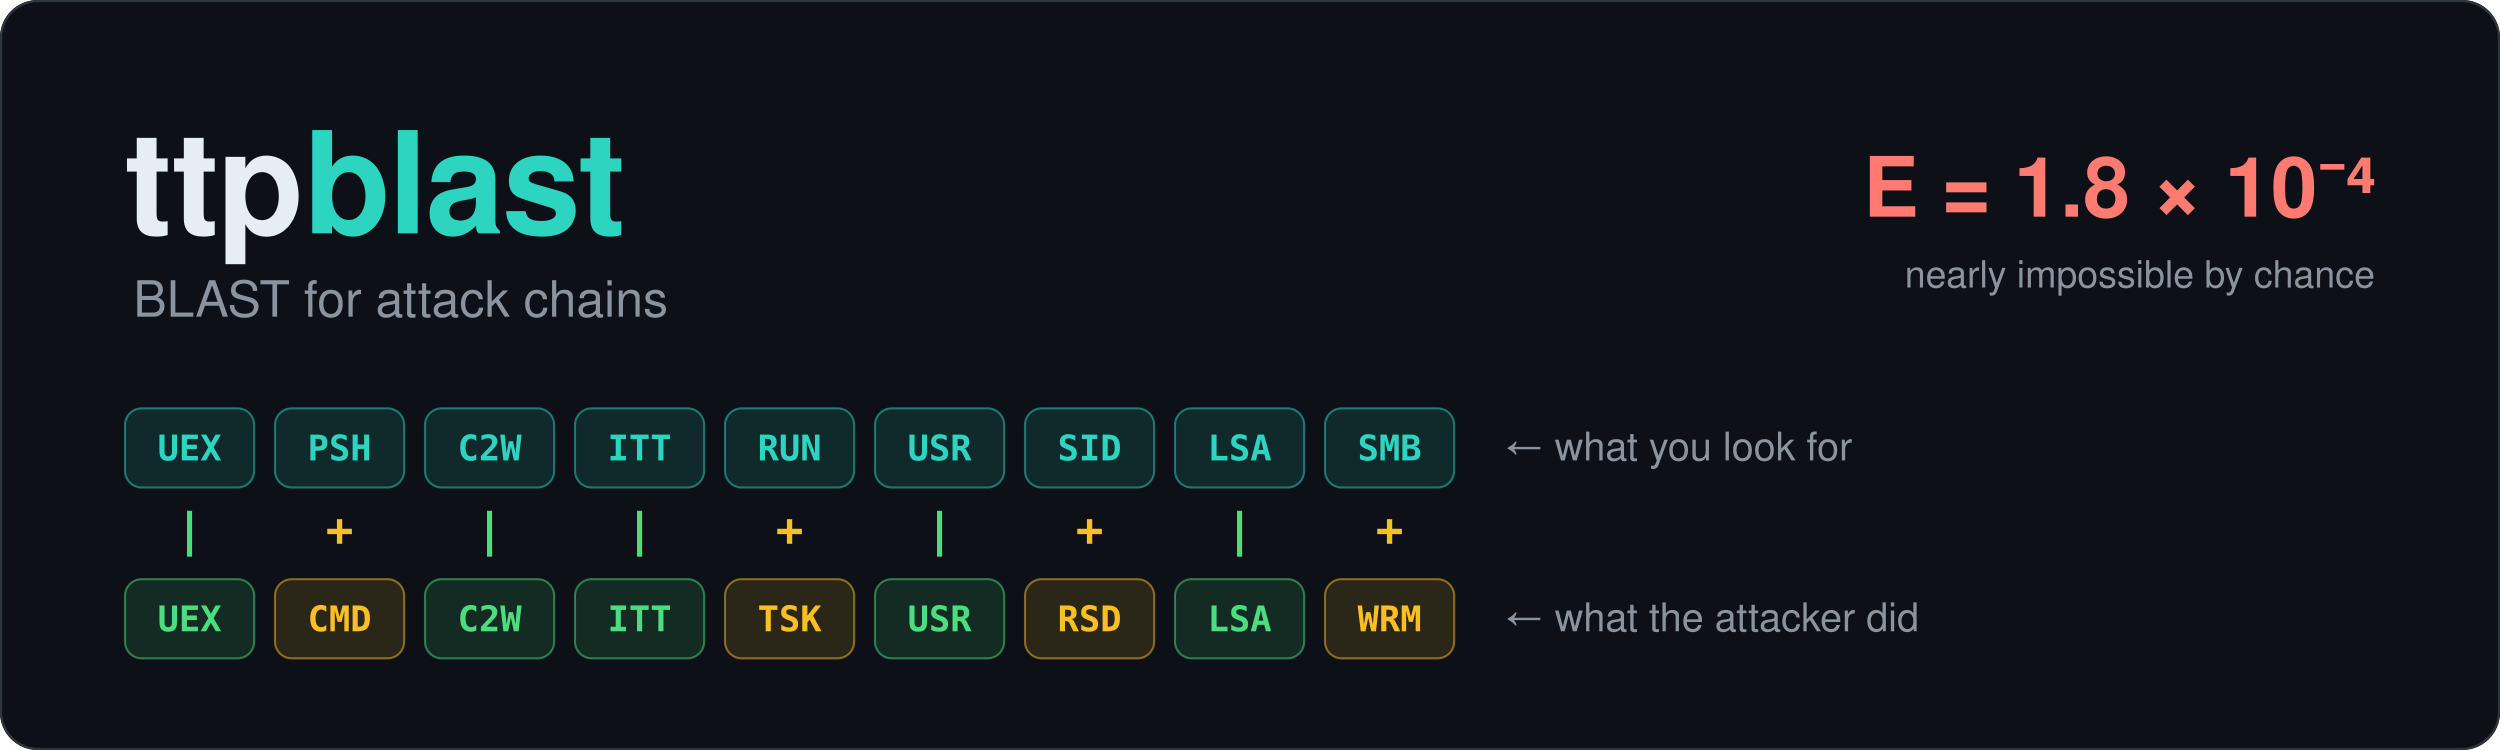
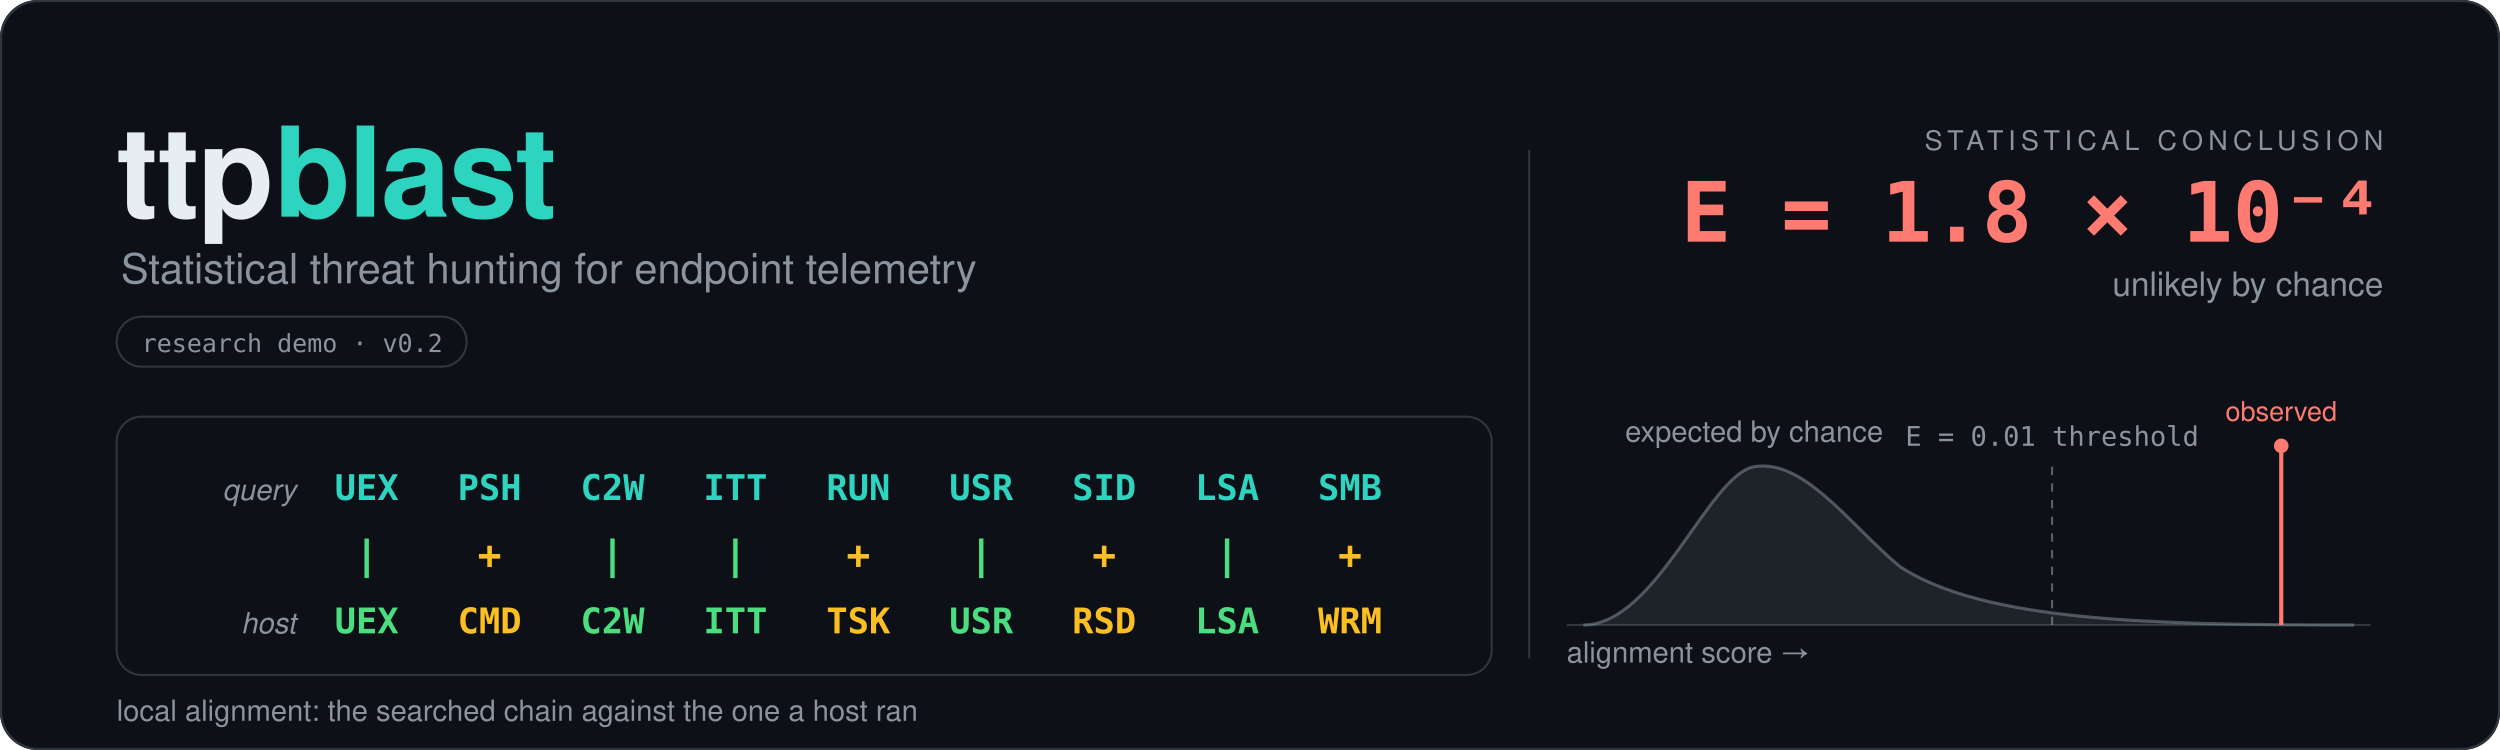
- <svg xmlns="http://www.w3.org/2000/svg" width="1200" height="360" viewBox="0 0 1200 360" role="img" aria-label="ttpblast: an attack chain aligned with the variant the attacker ran, E = 1.8 × 10⁻⁴">
+ <svg xmlns="http://www.w3.org/2000/svg" width="1200" height="360" viewBox="0 0 1200 360" role="img" aria-labelledby="ttl desc">
  <rect width="1200" height="360" rx="18" fill="#0d1117" />
  <rect x="0.5" y="0.5" width="1199" height="359" rx="18" fill="none" stroke="#30363d" />
-   <text x="60" y="112" font-family="'Segoe UI',-apple-system,BlinkMacSystemFont,Helvetica,Arial,sans-serif" font-size="68" font-weight="700" fill="#e6edf3" letter-spacing="-1">ttp<tspan fill="#2dd4bf">blast</tspan>
+   <text x="56" y="104" font-family="'Segoe UI',-apple-system,BlinkMacSystemFont,Helvetica,Arial,sans-serif" font-size="60" font-weight="700" letter-spacing="-1" fill="#e6edf3">ttp<tspan fill="#2dd4bf">blast</tspan>
  </text>
-   <text x="64" y="152" font-family="'Segoe UI',-apple-system,BlinkMacSystemFont,Helvetica,Arial,sans-serif" font-size="24" fill="#8b949e">BLAST for attack chains</text>
-   <text x="1140" y="104" text-anchor="end" font-family="'Segoe UI',-apple-system,BlinkMacSystemFont,Helvetica,Arial,sans-serif" font-size="40" font-weight="700" fill="#ff7b72">E = 1.8 × 10⁻⁴</text>
-   <text x="1140" y="138" text-anchor="end" font-family="'Segoe UI',-apple-system,BlinkMacSystemFont,Helvetica,Arial,sans-serif" font-size="18" fill="#8b949e">nearly impossible by chance</text>
-   <rect x="60" y="196" width="62" height="38" rx="8" fill="rgba(45,212,191,0.13)" stroke="rgba(45,212,191,0.5)" />
-   <text x="91" y="221" text-anchor="middle" fill="#2dd4bf" font-family="'Cascadia Mono','SF Mono',Menlo,Consolas,'DejaVu Sans Mono',monospace" font-size="17" font-weight="600">UEX</text>
-   <text x="91" y="262" text-anchor="middle" fill="#4ade80" font-family="'Cascadia Mono','SF Mono',Menlo,Consolas,'DejaVu Sans Mono',monospace" font-size="22" font-weight="700">|</text>
-   <rect x="60" y="278" width="62" height="38" rx="8" fill="rgba(74,222,128,0.13)" stroke="rgba(74,222,128,0.5)" />
-   <text x="91" y="303" text-anchor="middle" fill="#4ade80" font-family="'Cascadia Mono','SF Mono',Menlo,Consolas,'DejaVu Sans Mono',monospace" font-size="17" font-weight="600">UEX</text>
-   <rect x="132" y="196" width="62" height="38" rx="8" fill="rgba(45,212,191,0.13)" stroke="rgba(45,212,191,0.5)" />
-   <text x="163" y="221" text-anchor="middle" fill="#2dd4bf" font-family="'Cascadia Mono','SF Mono',Menlo,Consolas,'DejaVu Sans Mono',monospace" font-size="17" font-weight="600">PSH</text>
-   <text x="163" y="262" text-anchor="middle" fill="#fbbf24" font-family="'Cascadia Mono','SF Mono',Menlo,Consolas,'DejaVu Sans Mono',monospace" font-size="22" font-weight="700">+</text>
-   <rect x="132" y="278" width="62" height="38" rx="8" fill="rgba(251,191,36,0.13)" stroke="rgba(251,191,36,0.5)" />
-   <text x="163" y="303" text-anchor="middle" fill="#fbbf24" font-family="'Cascadia Mono','SF Mono',Menlo,Consolas,'DejaVu Sans Mono',monospace" font-size="17" font-weight="600">CMD</text>
-   <rect x="204" y="196" width="62" height="38" rx="8" fill="rgba(45,212,191,0.13)" stroke="rgba(45,212,191,0.5)" />
-   <text x="235" y="221" text-anchor="middle" fill="#2dd4bf" font-family="'Cascadia Mono','SF Mono',Menlo,Consolas,'DejaVu Sans Mono',monospace" font-size="17" font-weight="600">C2W</text>
-   <text x="235" y="262" text-anchor="middle" fill="#4ade80" font-family="'Cascadia Mono','SF Mono',Menlo,Consolas,'DejaVu Sans Mono',monospace" font-size="22" font-weight="700">|</text>
-   <rect x="204" y="278" width="62" height="38" rx="8" fill="rgba(74,222,128,0.13)" stroke="rgba(74,222,128,0.5)" />
-   <text x="235" y="303" text-anchor="middle" fill="#4ade80" font-family="'Cascadia Mono','SF Mono',Menlo,Consolas,'DejaVu Sans Mono',monospace" font-size="17" font-weight="600">C2W</text>
-   <rect x="276" y="196" width="62" height="38" rx="8" fill="rgba(45,212,191,0.13)" stroke="rgba(45,212,191,0.5)" />
-   <text x="307" y="221" text-anchor="middle" fill="#2dd4bf" font-family="'Cascadia Mono','SF Mono',Menlo,Consolas,'DejaVu Sans Mono',monospace" font-size="17" font-weight="600">ITT</text>
-   <text x="307" y="262" text-anchor="middle" fill="#4ade80" font-family="'Cascadia Mono','SF Mono',Menlo,Consolas,'DejaVu Sans Mono',monospace" font-size="22" font-weight="700">|</text>
-   <rect x="276" y="278" width="62" height="38" rx="8" fill="rgba(74,222,128,0.13)" stroke="rgba(74,222,128,0.5)" />
-   <text x="307" y="303" text-anchor="middle" fill="#4ade80" font-family="'Cascadia Mono','SF Mono',Menlo,Consolas,'DejaVu Sans Mono',monospace" font-size="17" font-weight="600">ITT</text>
-   <rect x="348" y="196" width="62" height="38" rx="8" fill="rgba(45,212,191,0.13)" stroke="rgba(45,212,191,0.5)" />
-   <text x="379" y="221" text-anchor="middle" fill="#2dd4bf" font-family="'Cascadia Mono','SF Mono',Menlo,Consolas,'DejaVu Sans Mono',monospace" font-size="17" font-weight="600">RUN</text>
-   <text x="379" y="262" text-anchor="middle" fill="#fbbf24" font-family="'Cascadia Mono','SF Mono',Menlo,Consolas,'DejaVu Sans Mono',monospace" font-size="22" font-weight="700">+</text>
-   <rect x="348" y="278" width="62" height="38" rx="8" fill="rgba(251,191,36,0.13)" stroke="rgba(251,191,36,0.5)" />
-   <text x="379" y="303" text-anchor="middle" fill="#fbbf24" font-family="'Cascadia Mono','SF Mono',Menlo,Consolas,'DejaVu Sans Mono',monospace" font-size="17" font-weight="600">TSK</text>
-   <rect x="420" y="196" width="62" height="38" rx="8" fill="rgba(45,212,191,0.13)" stroke="rgba(45,212,191,0.5)" />
-   <text x="451" y="221" text-anchor="middle" fill="#2dd4bf" font-family="'Cascadia Mono','SF Mono',Menlo,Consolas,'DejaVu Sans Mono',monospace" font-size="17" font-weight="600">USR</text>
-   <text x="451" y="262" text-anchor="middle" fill="#4ade80" font-family="'Cascadia Mono','SF Mono',Menlo,Consolas,'DejaVu Sans Mono',monospace" font-size="22" font-weight="700">|</text>
-   <rect x="420" y="278" width="62" height="38" rx="8" fill="rgba(74,222,128,0.13)" stroke="rgba(74,222,128,0.5)" />
-   <text x="451" y="303" text-anchor="middle" fill="#4ade80" font-family="'Cascadia Mono','SF Mono',Menlo,Consolas,'DejaVu Sans Mono',monospace" font-size="17" font-weight="600">USR</text>
-   <rect x="492" y="196" width="62" height="38" rx="8" fill="rgba(45,212,191,0.13)" stroke="rgba(45,212,191,0.5)" />
-   <text x="523" y="221" text-anchor="middle" fill="#2dd4bf" font-family="'Cascadia Mono','SF Mono',Menlo,Consolas,'DejaVu Sans Mono',monospace" font-size="17" font-weight="600">SID</text>
-   <text x="523" y="262" text-anchor="middle" fill="#fbbf24" font-family="'Cascadia Mono','SF Mono',Menlo,Consolas,'DejaVu Sans Mono',monospace" font-size="22" font-weight="700">+</text>
-   <rect x="492" y="278" width="62" height="38" rx="8" fill="rgba(251,191,36,0.13)" stroke="rgba(251,191,36,0.5)" />
-   <text x="523" y="303" text-anchor="middle" fill="#fbbf24" font-family="'Cascadia Mono','SF Mono',Menlo,Consolas,'DejaVu Sans Mono',monospace" font-size="17" font-weight="600">RSD</text>
-   <rect x="564" y="196" width="62" height="38" rx="8" fill="rgba(45,212,191,0.13)" stroke="rgba(45,212,191,0.5)" />
-   <text x="595" y="221" text-anchor="middle" fill="#2dd4bf" font-family="'Cascadia Mono','SF Mono',Menlo,Consolas,'DejaVu Sans Mono',monospace" font-size="17" font-weight="600">LSA</text>
-   <text x="595" y="262" text-anchor="middle" fill="#4ade80" font-family="'Cascadia Mono','SF Mono',Menlo,Consolas,'DejaVu Sans Mono',monospace" font-size="22" font-weight="700">|</text>
-   <rect x="564" y="278" width="62" height="38" rx="8" fill="rgba(74,222,128,0.13)" stroke="rgba(74,222,128,0.5)" />
-   <text x="595" y="303" text-anchor="middle" fill="#4ade80" font-family="'Cascadia Mono','SF Mono',Menlo,Consolas,'DejaVu Sans Mono',monospace" font-size="17" font-weight="600">LSA</text>
-   <rect x="636" y="196" width="62" height="38" rx="8" fill="rgba(45,212,191,0.13)" stroke="rgba(45,212,191,0.5)" />
-   <text x="667" y="221" text-anchor="middle" fill="#2dd4bf" font-family="'Cascadia Mono','SF Mono',Menlo,Consolas,'DejaVu Sans Mono',monospace" font-size="17" font-weight="600">SMB</text>
-   <text x="667" y="262" text-anchor="middle" fill="#fbbf24" font-family="'Cascadia Mono','SF Mono',Menlo,Consolas,'DejaVu Sans Mono',monospace" font-size="22" font-weight="700">+</text>
-   <rect x="636" y="278" width="62" height="38" rx="8" fill="rgba(251,191,36,0.13)" stroke="rgba(251,191,36,0.5)" />
-   <text x="667" y="303" text-anchor="middle" fill="#fbbf24" font-family="'Cascadia Mono','SF Mono',Menlo,Consolas,'DejaVu Sans Mono',monospace" font-size="17" font-weight="600">WRM</text>
-   <text x="722" y="221" font-family="'Segoe UI',-apple-system,BlinkMacSystemFont,Helvetica,Arial,sans-serif" font-size="19" fill="#8b949e">← what you look for</text>
-   <text x="722" y="303" font-family="'Segoe UI',-apple-system,BlinkMacSystemFont,Helvetica,Arial,sans-serif" font-size="19" fill="#8b949e">← what the attacker did</text>
+   <text x="58" y="136" font-family="'Segoe UI',-apple-system,BlinkMacSystemFont,Helvetica,Arial,sans-serif" font-size="20" fill="#8b949e">Statistical threat hunting for endpoint telemetry</text>
+   <rect x="56" y="152" width="168" height="24" rx="12" fill="none" stroke="#30363d" />
+   <text x="68" y="169" font-family="'Cascadia Mono','SF Mono',Menlo,Consolas,'DejaVu Sans Mono',monospace" font-size="12" fill="#8b949e">research demo · v0.2</text>
+   <rect x="56" y="200" width="660" height="124" rx="12" fill="none" stroke="#30363d" />
+   <text x="142" y="240" text-anchor="end" font-family="'Segoe UI',-apple-system,BlinkMacSystemFont,Helvetica,Arial,sans-serif" font-style="italic" font-size="14" fill="#8b949e">query</text>
+   <text x="142" y="304" text-anchor="end" font-family="'Segoe UI',-apple-system,BlinkMacSystemFont,Helvetica,Arial,sans-serif" font-style="italic" font-size="14" fill="#8b949e">host</text>
+   <g font-family="'Cascadia Mono','SF Mono',Menlo,Consolas,'DejaVu Sans Mono',monospace" text-anchor="middle">
+     <g font-size="17" font-weight="600" fill="#2dd4bf">
+       <text x="176" y="240">UEX</text>
+       <text x="235" y="240">PSH</text>
+       <text x="294" y="240">C2W</text>
+       <text x="353" y="240">ITT</text>
+       <text x="412" y="240">RUN</text>
+       <text x="471" y="240">USR</text>
+       <text x="530" y="240">SID</text>
+       <text x="589" y="240">LSA</text>
+       <text x="648" y="240">SMB</text>
+     </g>
+     <g font-size="19" font-weight="700">
+       <text x="176" y="273" fill="#4ade80">|</text>
+       <text x="235" y="273" fill="#fbbf24">+</text>
+       <text x="294" y="273" fill="#4ade80">|</text>
+       <text x="353" y="273" fill="#4ade80">|</text>
+       <text x="412" y="273" fill="#fbbf24">+</text>
+       <text x="471" y="273" fill="#4ade80">|</text>
+       <text x="530" y="273" fill="#fbbf24">+</text>
+       <text x="589" y="273" fill="#4ade80">|</text>
+       <text x="648" y="273" fill="#fbbf24">+</text>
+     </g>
+     <g font-size="17" font-weight="600">
+       <text x="176" y="304" fill="#4ade80">UEX</text>
+       <text x="235" y="304" fill="#fbbf24">CMD</text>
+       <text x="294" y="304" fill="#4ade80">C2W</text>
+       <text x="353" y="304" fill="#4ade80">ITT</text>
+       <text x="412" y="304" fill="#fbbf24">TSK</text>
+       <text x="471" y="304" fill="#4ade80">USR</text>
+       <text x="530" y="304" fill="#fbbf24">RSD</text>
+       <text x="589" y="304" fill="#4ade80">LSA</text>
+       <text x="648" y="304" fill="#fbbf24">WRM</text>
+     </g>
+   </g>
+   <text x="56" y="346" font-family="'Segoe UI',-apple-system,BlinkMacSystemFont,Helvetica,Arial,sans-serif" font-size="14" fill="#8b949e">local alignment: the searched chain against the one a host ran</text>
+   <line x1="734" y1="72" x2="734" y2="316" stroke="#30363d" />
+   <text x="1144" y="72" text-anchor="end" font-family="'Segoe UI',-apple-system,BlinkMacSystemFont,Helvetica,Arial,sans-serif" font-size="13" letter-spacing="2.5" fill="#8b949e">STATISTICAL CONCLUSION</text>
+   <text x="1144" y="116" text-anchor="end" font-family="'Cascadia Mono','SF Mono',Menlo,Consolas,'DejaVu Sans Mono',monospace" font-size="40" font-weight="700" fill="#ff7b72">E = 1.8 × 10⁻⁴</text>
+   <text x="1144" y="142" text-anchor="end" font-family="'Segoe UI',-apple-system,BlinkMacSystemFont,Helvetica,Arial,sans-serif" font-size="16" fill="#8b949e">unlikely by chance</text>
+   <line x1="752" y1="300" x2="1138" y2="300" stroke="#30363d" />
+   <path d="M 760 300 C 795 300 820 228 842 224 C 866 220 888 252 912 272 C 952 298 1030 300 1130 300" fill="rgba(139,148,158,0.14)" stroke="#8b949e" stroke-opacity="0.5" stroke-width="1.5" />
+   <text x="842" y="212" text-anchor="middle" font-family="'Segoe UI',-apple-system,BlinkMacSystemFont,Helvetica,Arial,sans-serif" font-size="14" fill="#8b949e">expected by chance</text>
+   <line x1="985" y1="300" x2="985" y2="222" stroke="#8b949e" stroke-opacity="0.6" stroke-width="1" stroke-dasharray="4 4" />
+   <text x="985" y="214" text-anchor="middle" font-family="'Cascadia Mono','SF Mono',Menlo,Consolas,'DejaVu Sans Mono',monospace" font-size="13" fill="#8b949e">E = 0.01 threshold</text>
+   <line x1="1095" y1="300" x2="1095" y2="214" stroke="#ff7b72" stroke-width="2" />
+   <circle cx="1095" cy="214" r="3.5" fill="#ff7b72" />
+   <text x="1095" y="202" text-anchor="middle" font-family="'Segoe UI',-apple-system,BlinkMacSystemFont,Helvetica,Arial,sans-serif" font-size="13" fill="#ff7b72">observed</text>
+   <text x="752" y="318" font-family="'Segoe UI',-apple-system,BlinkMacSystemFont,Helvetica,Arial,sans-serif" font-size="14" fill="#8b949e">alignment score →</text>
</svg>
